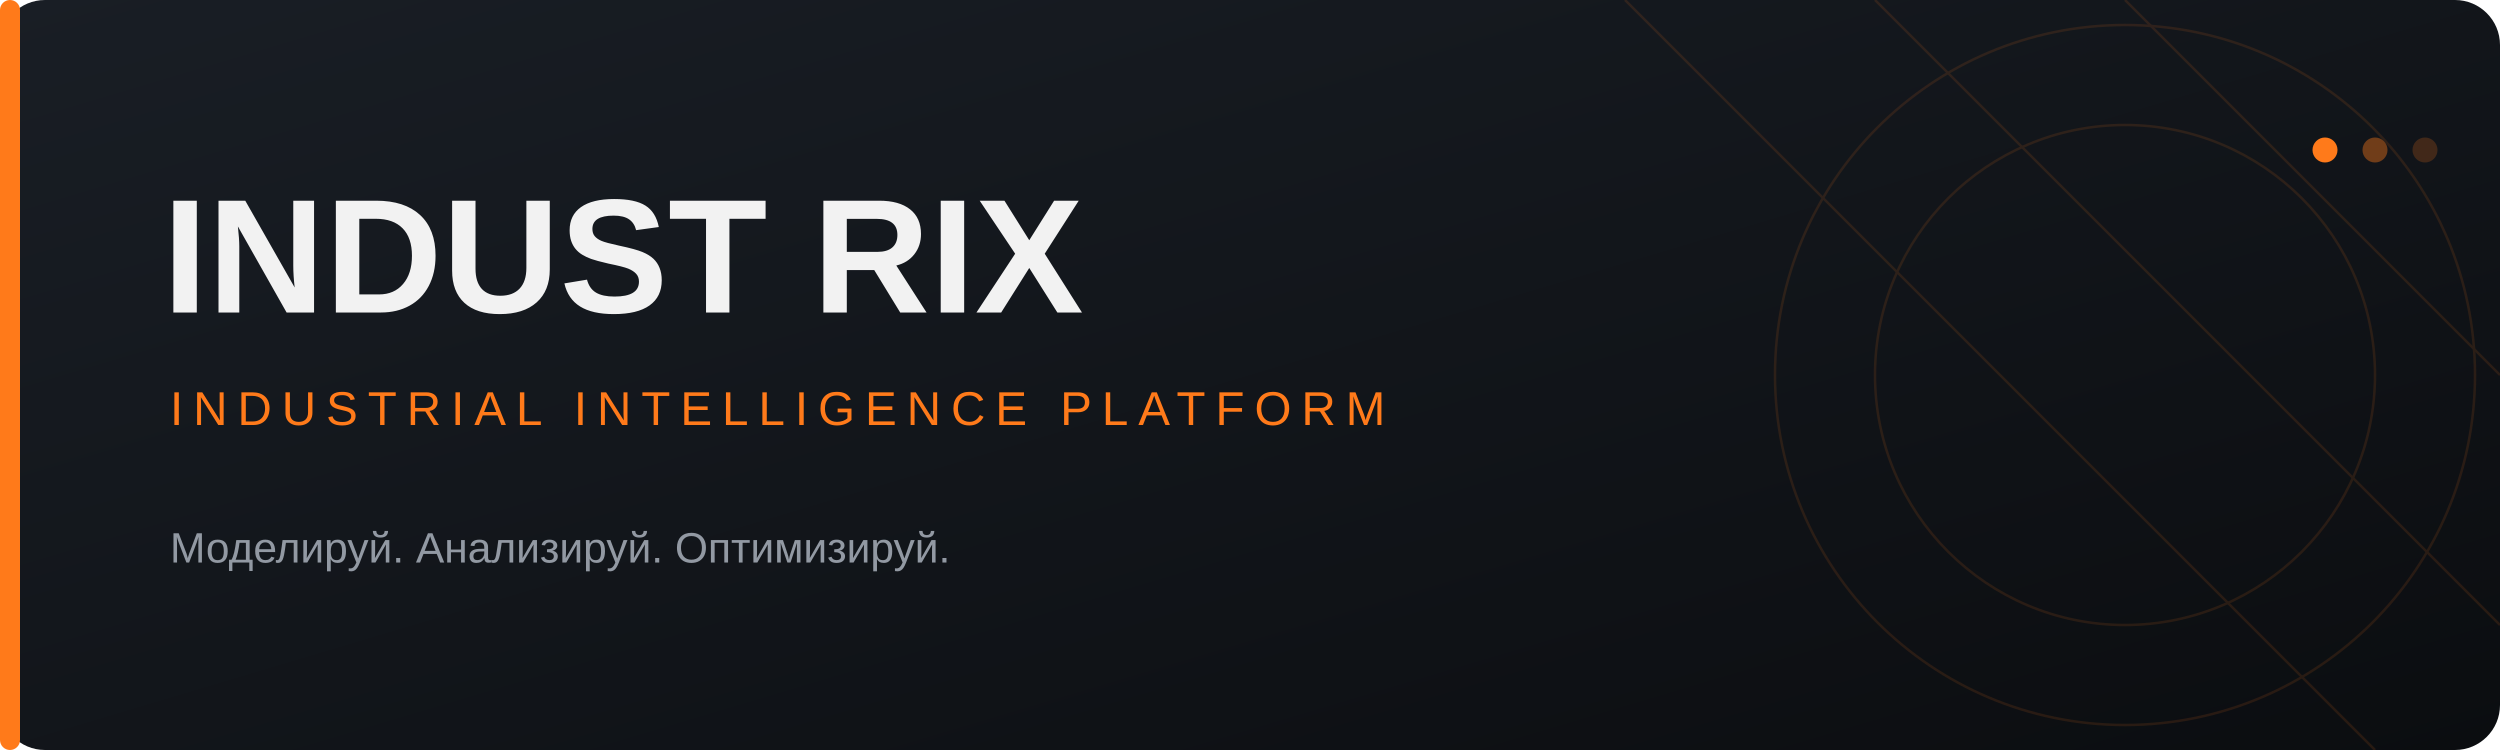
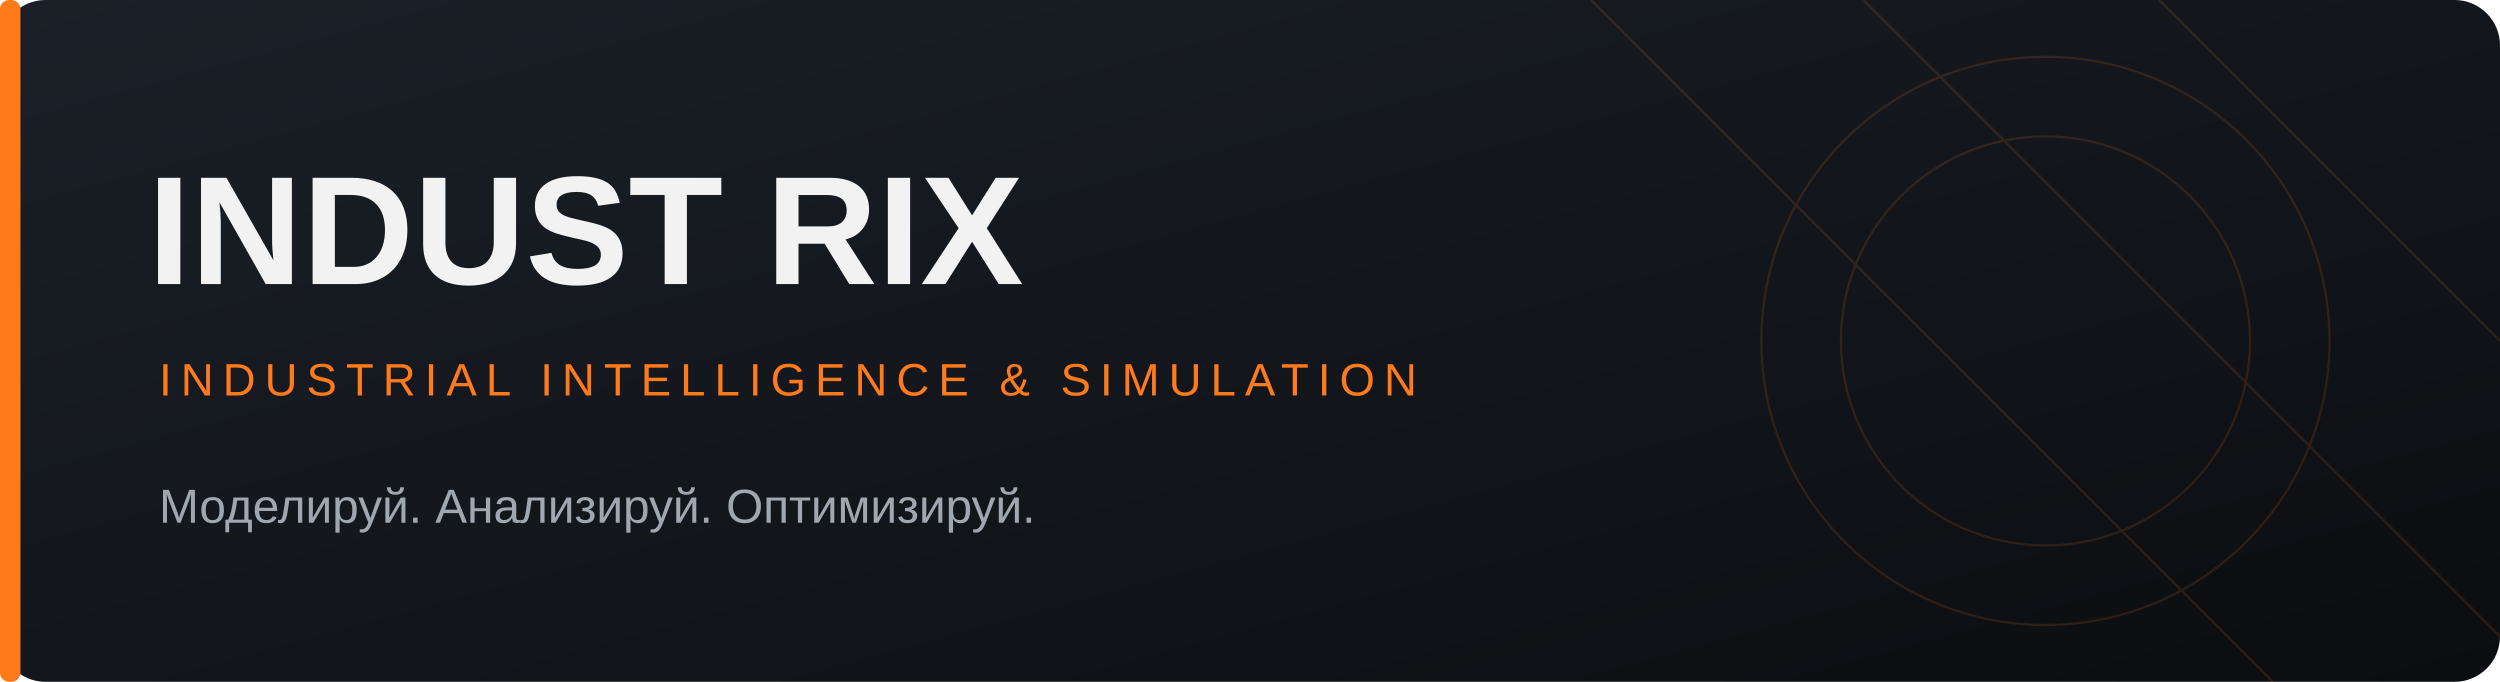
- <svg xmlns="http://www.w3.org/2000/svg" width="1000" height="300" viewBox="0 0 1000 300">
+ <svg xmlns="http://www.w3.org/2000/svg" width="1100" height="300" viewBox="0 0 1100 300">
  <defs>
    <linearGradient id="bg" x1="0" y1="0" x2="1" y2="1">
-       <stop offset="0%" stop-color="#191E25" />
+       <stop offset="0%" stop-color="#1B2028" />
      <stop offset="100%" stop-color="#0B0D10" />
    </linearGradient>
  </defs>
-   <rect width="1000" height="300" rx="18" fill="url(#bg)" />
-   <rect x="0" y="0" width="8" height="300" rx="4" fill="#FF7A1A" />
-   <g opacity="0.12" stroke="#FF7A1A" fill="none">
-     <path d="M650 0 L950 300" />
-     <path d="M750 0 L1000 250" />
-     <path d="M850 0 L1000 150" />
-     <circle cx="850" cy="150" r="100" />
-     <circle cx="850" cy="150" r="140" />
+   <rect width="1100" height="300" rx="20" fill="url(#bg)" />
+   <rect width="9" height="300" rx="4" fill="#FF7A1A" />
+   <g opacity=".14" stroke="#FF7A1A" fill="none">
+     <circle cx="900" cy="150" r="90" />
+     <circle cx="900" cy="150" r="125" />
+     <path d="M700 0L1000 300M820 0L1100 280M950 0L1100 150" />
  </g>
-   <text x="65" y="125" fill="#F2F2F2" font-family="Arial" font-size="65" font-weight="bold">
-     INDUST RIX
-   </text>
-   <text x="68" y="170" fill="#FF7A1A" font-family="Arial" font-size="19" letter-spacing="4">
-     INDUSTRIAL INTELLIGENCE PLATFORM
-   </text>
-   <text x="68" y="225" fill="#9299A3" font-family="Arial" font-size="17">
-     Моделируй. Анализируй. Оптимизируй.
-   </text>
-   <circle cx="930" cy="60" r="5" fill="#FF7A1A" />
-   <circle cx="950" cy="60" r="5" fill="#FF7A1A" opacity="0.4" />
-   <circle cx="970" cy="60" r="5" fill="#FF7A1A" opacity="0.2" />
+   <text x="65" y="125" fill="#F2F2F2" font-family="Arial,sans-serif" font-size="68" font-weight="700">INDUST RIX</text>
+   <text x="70" y="174" fill="#FF7A1A" font-family="Arial,sans-serif" font-size="20" letter-spacing="4">INDUSTRIAL INTELLIGENCE &amp; SIMULATION</text>
+   <text x="70" y="230" fill="#A0A7B1" font-family="Arial,sans-serif" font-size="21">Моделируй. Анализируй. Оптимизируй.</text>
</svg>
